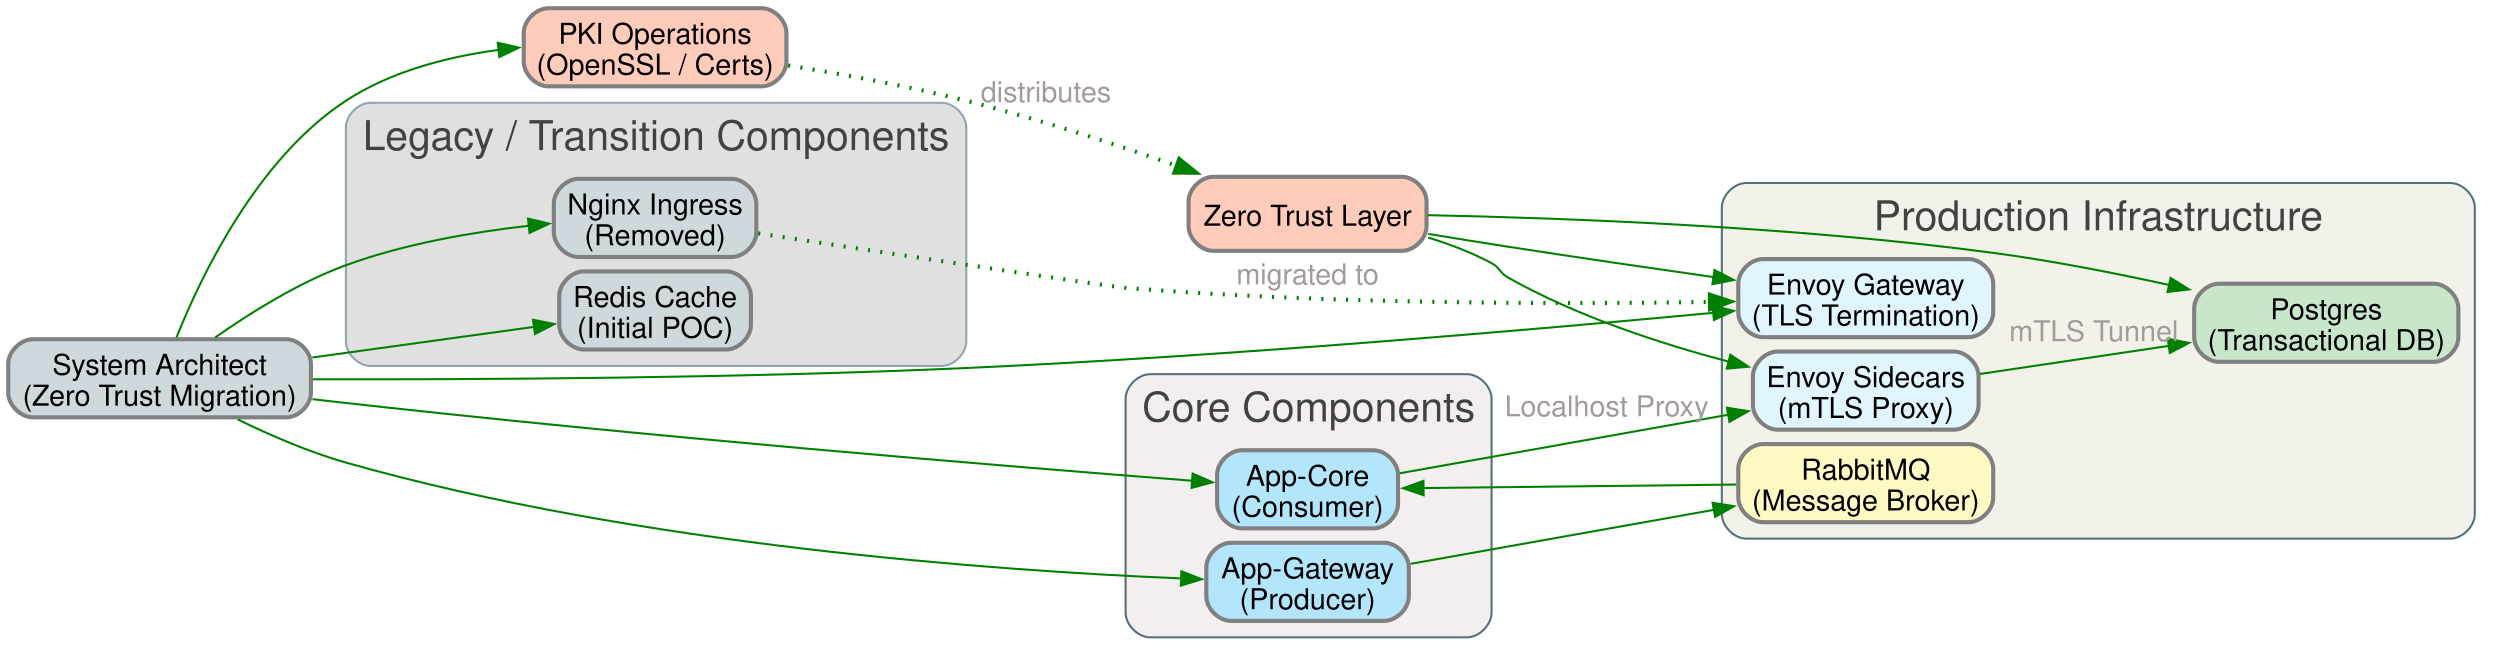
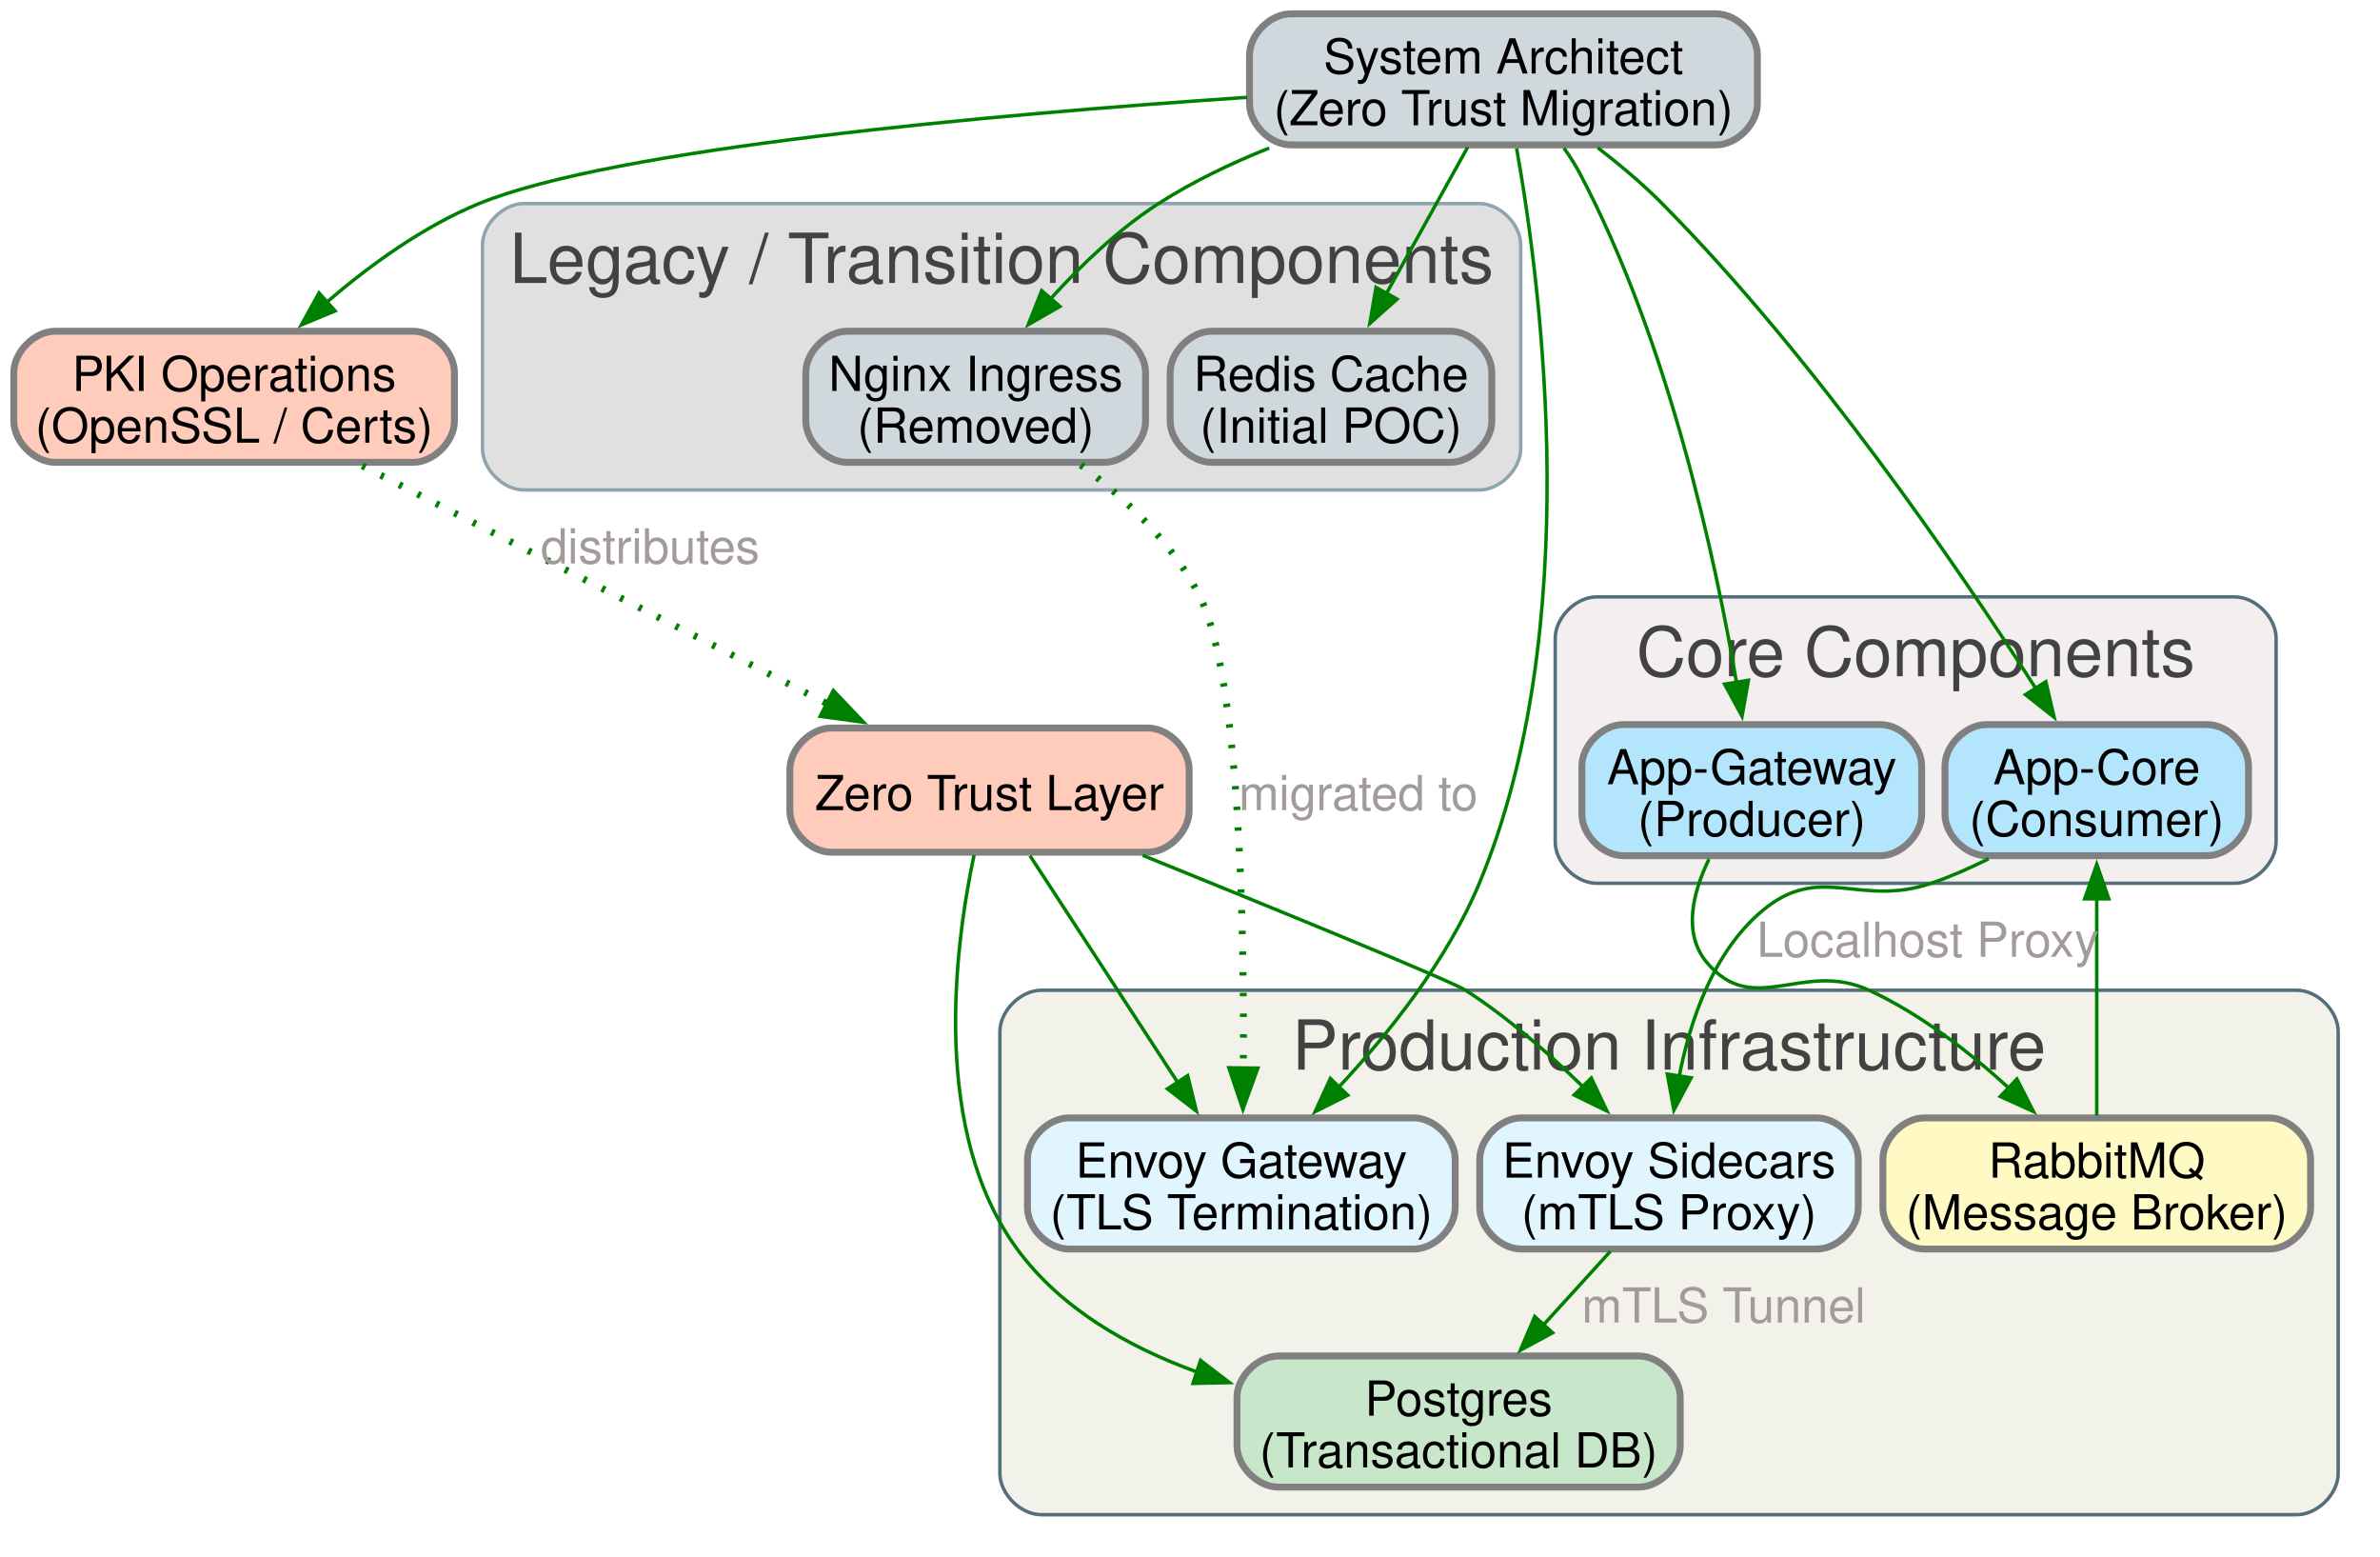
- <svg xmlns="http://www.w3.org/2000/svg" width="1216pt" height="322pt" viewBox="0.00 0.00 1216.00 322.00">
-   <g id="graph0" class="graph" transform="scale(1 1) rotate(0) translate(4 318)">
+ <svg xmlns="http://www.w3.org/2000/svg" width="690pt" height="451pt" viewBox="0.00 0.00 690.00 451.00">
+   <g id="graph0" class="graph" transform="scale(1 1) rotate(0) translate(4 447)">
    <g id="clust1" class="cluster">
-       <path fill="#e0e0e0" stroke="#90a4ae" d="M176.25,-140C176.25,-140 454,-140 454,-140 460,-140 466,-146 466,-152 466,-152 466,-256 466,-256 466,-262 460,-268 454,-268 454,-268 176.25,-268 176.25,-268 170.25,-268 164.25,-262 164.25,-256 164.25,-256 164.25,-152 164.25,-152 164.25,-146 170.25,-140 176.25,-140" />
-       <text xml:space="preserve" text-anchor="middle" x="315.12" y="-245" font-family="Helvetica,sans-Serif" font-size="20.00" fill="#424242">Legacy / Transition Components</text>
+       <path fill="#e0e0e0" stroke="#90a4ae" d="M147.88,-305C147.88,-305 424.88,-305 424.88,-305 430.88,-305 436.88,-311 436.88,-317 436.88,-317 436.88,-376 436.88,-376 436.88,-382 430.88,-388 424.88,-388 424.88,-388 147.88,-388 147.88,-388 141.88,-388 135.88,-382 135.88,-376 135.88,-376 135.88,-317 135.88,-317 135.88,-311 141.88,-305 147.88,-305" />
+       <text xml:space="preserve" text-anchor="middle" x="286.38" y="-365" font-family="Helvetica,sans-Serif" font-size="20.00" fill="#424242">Legacy / Transition Components</text>
    </g>
    <g id="clust2" class="cluster">
-       <path fill="#f2f2ea" stroke="#546e7a" d="M845.5,-56C845.5,-56 1187.75,-56 1187.75,-56 1193.75,-56 1199.75,-62 1199.75,-68 1199.75,-68 1199.75,-217 1199.75,-217 1199.75,-223 1193.75,-229 1187.75,-229 1187.75,-229 845.5,-229 845.5,-229 839.5,-229 833.5,-223 833.5,-217 833.5,-217 833.5,-68 833.5,-68 833.5,-62 839.5,-56 845.5,-56" />
-       <text xml:space="preserve" text-anchor="middle" x="1016.62" y="-206" font-family="Helvetica,sans-Serif" font-size="20.00" fill="#424242">Production Infrastructure</text>
+       <path fill="#f2f2ea" stroke="#546e7a" d="M297.88,-8C297.88,-8 661.88,-8 661.88,-8 667.88,-8 673.88,-14 673.88,-20 673.88,-20 673.88,-148 673.88,-148 673.88,-154 667.88,-160 661.88,-160 661.88,-160 297.88,-160 297.88,-160 291.88,-160 285.88,-154 285.88,-148 285.88,-148 285.88,-20 285.88,-20 285.88,-14 291.88,-8 297.88,-8" />
+       <text xml:space="preserve" text-anchor="middle" x="479.88" y="-137" font-family="Helvetica,sans-Serif" font-size="20.00" fill="#424242">Production Infrastructure</text>
    </g>
    <g id="clust3" class="cluster">
-       <path fill="#f3efef" stroke="#546e7a" d="M555.5,-8C555.5,-8 709.5,-8 709.5,-8 715.5,-8 721.5,-14 721.5,-20 721.5,-20 721.5,-124 721.5,-124 721.5,-130 715.5,-136 709.5,-136 709.5,-136 555.5,-136 555.5,-136 549.5,-136 543.5,-130 543.5,-124 543.5,-124 543.5,-20 543.5,-20 543.5,-14 549.5,-8 555.5,-8" />
-       <text xml:space="preserve" text-anchor="middle" x="632.5" y="-113" font-family="Helvetica,sans-Serif" font-size="20.00" fill="#424242">Core Components</text>
+       <path fill="#f3efef" stroke="#546e7a" d="M458.88,-191C458.88,-191 643.88,-191 643.88,-191 649.88,-191 655.88,-197 655.88,-203 655.88,-203 655.88,-262 655.88,-262 655.88,-268 649.88,-274 643.88,-274 643.88,-274 458.88,-274 458.88,-274 452.88,-274 446.88,-268 446.88,-262 446.88,-262 446.88,-203 446.88,-203 446.88,-197 452.88,-191 458.88,-191" />
+       <text xml:space="preserve" text-anchor="middle" x="551.38" y="-251" font-family="Helvetica,sans-Serif" font-size="20.00" fill="#424242">Core Components</text>
    </g>
    <g id="node1" class="node">
-       <path fill="#cfd8dc" stroke="Grey" stroke-width="2" d="M135.25,-153C135.25,-153 12,-153 12,-153 6,-153 0,-147 0,-141 0,-141 0,-127 0,-127 0,-121 6,-115 12,-115 12,-115 135.25,-115 135.25,-115 141.25,-115 147.25,-121 147.25,-127 147.25,-127 147.25,-141 147.25,-141 147.25,-147 141.25,-153 135.25,-153" />
-       <text xml:space="preserve" text-anchor="middle" x="73.62" y="-135.7" font-family="Helvetica,sans-Serif" font-size="14.00">System Architect</text>
-       <text xml:space="preserve" text-anchor="middle" x="73.62" y="-120.7" font-family="Helvetica,sans-Serif" font-size="14.00">(Zero Trust Migration)</text>
+       <path fill="#cfd8dc" stroke="Grey" stroke-width="2" d="M493.5,-443C493.5,-443 370.25,-443 370.25,-443 364.25,-443 358.25,-437 358.25,-431 358.25,-431 358.25,-417 358.25,-417 358.25,-411 364.25,-405 370.25,-405 370.25,-405 493.5,-405 493.5,-405 499.5,-405 505.5,-411 505.5,-417 505.5,-417 505.5,-431 505.5,-431 505.5,-437 499.5,-443 493.5,-443" />
+       <text xml:space="preserve" text-anchor="middle" x="431.88" y="-425.7" font-family="Helvetica,sans-Serif" font-size="14.00">System Architect</text>
+       <text xml:space="preserve" text-anchor="middle" x="431.88" y="-410.7" font-family="Helvetica,sans-Serif" font-size="14.00">(Zero Trust Migration)</text>
    </g>
    <g id="node2" class="node">
-       <path fill="#ffccbc" stroke="Grey" stroke-width="2" d="M366.5,-314C366.5,-314 262.75,-314 262.75,-314 256.75,-314 250.75,-308 250.75,-302 250.75,-302 250.75,-288 250.75,-288 250.75,-282 256.75,-276 262.75,-276 262.75,-276 366.5,-276 366.5,-276 372.5,-276 378.5,-282 378.5,-288 378.5,-288 378.5,-302 378.5,-302 378.5,-308 372.5,-314 366.5,-314" />
-       <text xml:space="preserve" text-anchor="middle" x="314.62" y="-296.7" font-family="Helvetica,sans-Serif" font-size="14.00">PKI Operations</text>
-       <text xml:space="preserve" text-anchor="middle" x="314.62" y="-281.7" font-family="Helvetica,sans-Serif" font-size="14.00">(OpenSSL / Certs)</text>
+       <path fill="#ffccbc" stroke="Grey" stroke-width="2" d="M115.75,-351C115.75,-351 12,-351 12,-351 6,-351 0,-345 0,-339 0,-339 0,-325 0,-325 0,-319 6,-313 12,-313 12,-313 115.75,-313 115.75,-313 121.75,-313 127.75,-319 127.75,-325 127.75,-325 127.75,-339 127.75,-339 127.75,-345 121.75,-351 115.75,-351" />
+       <text xml:space="preserve" text-anchor="middle" x="63.88" y="-333.7" font-family="Helvetica,sans-Serif" font-size="14.00">PKI Operations</text>
+       <text xml:space="preserve" text-anchor="middle" x="63.88" y="-318.7" font-family="Helvetica,sans-Serif" font-size="14.00">(OpenSSL / Certs)</text>
    </g>
    <g id="edge9" class="edge">
-       <path fill="none" stroke="Green" d="M81.82,-153.8C93.87,-183.96 121.15,-240.85 164.25,-269 186.04,-283.23 213.27,-290.35 238.5,-293.72" />
-       <polygon fill="Green" stroke="Green" points="238.09,-297.2 248.42,-294.85 238.88,-290.24 238.09,-297.2" />
+       <path fill="none" stroke="Green" d="M357.58,-418.79C283.07,-413.77 173.92,-403.97 134.88,-388 118.73,-381.4 103.14,-370.07 90.7,-359.4" />
+       <polygon fill="Green" stroke="Green" points="93.15,-356.89 83.37,-352.83 88.49,-362.11 93.15,-356.89" />
    </g>
    <g id="node3" class="node">
-       <path fill="#cfd8dc" stroke="Grey" stroke-width="2" d="M351.88,-231C351.88,-231 277.38,-231 277.38,-231 271.38,-231 265.38,-225 265.38,-219 265.38,-219 265.38,-205 265.38,-205 265.38,-199 271.38,-193 277.38,-193 277.38,-193 351.88,-193 351.88,-193 357.88,-193 363.88,-199 363.88,-205 363.88,-205 363.88,-219 363.88,-219 363.88,-225 357.88,-231 351.88,-231" />
-       <text xml:space="preserve" text-anchor="middle" x="314.62" y="-213.7" font-family="Helvetica,sans-Serif" font-size="14.00">Nginx Ingress</text>
-       <text xml:space="preserve" text-anchor="middle" x="314.62" y="-198.7" font-family="Helvetica,sans-Serif" font-size="14.00">(Removed)</text>
+       <path fill="#cfd8dc" stroke="Grey" stroke-width="2" d="M316.12,-351C316.12,-351 241.62,-351 241.62,-351 235.62,-351 229.62,-345 229.62,-339 229.62,-339 229.62,-325 229.62,-325 229.62,-319 235.62,-313 241.62,-313 241.62,-313 316.12,-313 316.12,-313 322.12,-313 328.12,-319 328.12,-325 328.12,-325 328.12,-339 328.12,-339 328.12,-345 322.12,-351 316.12,-351" />
+       <text xml:space="preserve" text-anchor="middle" x="278.88" y="-333.7" font-family="Helvetica,sans-Serif" font-size="14.00">Nginx Ingress</text>
+       <text xml:space="preserve" text-anchor="middle" x="278.88" y="-318.7" font-family="Helvetica,sans-Serif" font-size="14.00">(Removed)</text>
    </g>
    <g id="edge10" class="edge">
-       <path fill="none" stroke="Green" d="M100.64,-153.83C117.8,-165.9 141.28,-180.58 164.25,-189 192.61,-199.4 225.68,-205.1 253.48,-208.22" />
-       <polygon fill="Green" stroke="Green" points="252.83,-211.67 263.14,-209.22 253.55,-204.71 252.83,-211.67" />
+       <path fill="none" stroke="Green" d="M363.96,-404.09C352.81,-399.64 341.71,-394.31 331.88,-388 320.34,-380.6 309.48,-370.21 300.63,-360.45" />
+       <polygon fill="Green" stroke="Green" points="303.29,-358.18 294.1,-352.91 298,-362.76 303.29,-358.18" />
    </g>
    <g id="node4" class="node">
-       <path fill="#cfd8dc" stroke="Grey" stroke-width="2" d="M349.25,-186C349.25,-186 280,-186 280,-186 274,-186 268,-180 268,-174 268,-174 268,-160 268,-160 268,-154 274,-148 280,-148 280,-148 349.25,-148 349.25,-148 355.25,-148 361.25,-154 361.25,-160 361.25,-160 361.25,-174 361.25,-174 361.25,-180 355.25,-186 349.25,-186" />
-       <text xml:space="preserve" text-anchor="middle" x="314.62" y="-168.7" font-family="Helvetica,sans-Serif" font-size="14.00">Redis Cache</text>
-       <text xml:space="preserve" text-anchor="middle" x="314.62" y="-153.7" font-family="Helvetica,sans-Serif" font-size="14.00">(Initial POC)</text>
+       <path fill="#cfd8dc" stroke="Grey" stroke-width="2" d="M416.5,-351C416.5,-351 347.25,-351 347.25,-351 341.25,-351 335.25,-345 335.25,-339 335.25,-339 335.25,-325 335.25,-325 335.25,-319 341.25,-313 347.25,-313 347.25,-313 416.5,-313 416.5,-313 422.5,-313 428.5,-319 428.5,-325 428.5,-325 428.5,-339 428.5,-339 428.5,-345 422.5,-351 416.5,-351" />
+       <text xml:space="preserve" text-anchor="middle" x="381.88" y="-333.7" font-family="Helvetica,sans-Serif" font-size="14.00">Redis Cache</text>
+       <text xml:space="preserve" text-anchor="middle" x="381.88" y="-318.7" font-family="Helvetica,sans-Serif" font-size="14.00">(Initial POC)</text>
    </g>
    <g id="edge11" class="edge">
-       <path fill="none" stroke="Green" d="M147.96,-144.13C182.69,-148.92 223.58,-154.57 256.04,-159.05" />
-       <polygon fill="Green" stroke="Green" points="255.27,-162.48 265.65,-160.38 256.23,-155.54 255.27,-162.48" />
+       <path fill="none" stroke="Green" d="M421.51,-404.35C414.72,-392.13 405.7,-375.89 397.98,-362" />
+       <polygon fill="Green" stroke="Green" points="401.04,-360.3 393.13,-353.26 394.93,-363.7 401.04,-360.3" />
    </g>
    <g id="node5" class="node">
-       <path fill="#e1f5fe" stroke="Grey" stroke-width="2" d="M953.5,-192C953.5,-192 853.5,-192 853.5,-192 847.5,-192 841.5,-186 841.5,-180 841.5,-180 841.5,-166 841.5,-166 841.5,-160 847.5,-154 853.5,-154 853.5,-154 953.5,-154 953.5,-154 959.5,-154 965.5,-160 965.5,-166 965.5,-166 965.5,-180 965.5,-180 965.5,-186 959.5,-192 953.5,-192" />
-       <text xml:space="preserve" text-anchor="middle" x="903.5" y="-174.7" font-family="Helvetica,sans-Serif" font-size="14.00">Envoy Gateway</text>
-       <text xml:space="preserve" text-anchor="middle" x="903.5" y="-159.7" font-family="Helvetica,sans-Serif" font-size="14.00">(TLS Termination)</text>
+       <path fill="#e1f5fe" stroke="Grey" stroke-width="2" d="M405.88,-123C405.88,-123 305.88,-123 305.88,-123 299.88,-123 293.88,-117 293.88,-111 293.88,-111 293.88,-97 293.88,-97 293.88,-91 299.88,-85 305.88,-85 305.88,-85 405.88,-85 405.88,-85 411.88,-85 417.88,-91 417.88,-97 417.88,-97 417.88,-111 417.88,-111 417.88,-117 411.88,-123 405.88,-123" />
+       <text xml:space="preserve" text-anchor="middle" x="355.88" y="-105.7" font-family="Helvetica,sans-Serif" font-size="14.00">Envoy Gateway</text>
+       <text xml:space="preserve" text-anchor="middle" x="355.88" y="-90.7" font-family="Helvetica,sans-Serif" font-size="14.00">(TLS Termination)</text>
    </g>
    <g id="edge12" class="edge">
-       <path fill="none" stroke="Green" d="M148.24,-133.52C226.94,-133.33 355.35,-133.99 466,-139 594.08,-144.8 742.88,-157.72 829.49,-165.86" />
-       <polygon fill="Green" stroke="Green" points="828.98,-169.32 839.27,-166.78 829.64,-162.35 828.98,-169.32" />
+       <path fill="none" stroke="Green" d="M435.69,-404.01C442.97,-363.16 455.57,-264.65 424.88,-191 415.62,-168.79 398.81,-147.65 384.1,-131.89" />
+       <polygon fill="Green" stroke="Green" points="386.73,-129.57 377.26,-124.8 381.69,-134.43 386.73,-129.57" />
    </g>
    <g id="node9" class="node">
-       <path fill="#b3e5fc" stroke="Grey" stroke-width="2" d="M669.25,-54C669.25,-54 594.75,-54 594.75,-54 588.75,-54 582.75,-48 582.75,-42 582.75,-42 582.75,-28 582.75,-28 582.75,-22 588.75,-16 594.75,-16 594.75,-16 669.25,-16 669.25,-16 675.25,-16 681.25,-22 681.25,-28 681.25,-28 681.25,-42 681.25,-42 681.25,-48 675.25,-54 669.25,-54" />
-       <text xml:space="preserve" text-anchor="middle" x="632" y="-36.7" font-family="Helvetica,sans-Serif" font-size="14.00">App-Gateway</text>
-       <text xml:space="preserve" text-anchor="middle" x="632" y="-21.7" font-family="Helvetica,sans-Serif" font-size="14.00">(Producer)</text>
+       <path fill="#b3e5fc" stroke="Grey" stroke-width="2" d="M541.12,-237C541.12,-237 466.62,-237 466.62,-237 460.62,-237 454.62,-231 454.62,-225 454.62,-225 454.62,-211 454.62,-211 454.62,-205 460.62,-199 466.62,-199 466.62,-199 541.12,-199 541.12,-199 547.12,-199 553.12,-205 553.12,-211 553.12,-211 553.12,-225 553.12,-225 553.12,-231 547.12,-237 541.12,-237" />
+       <text xml:space="preserve" text-anchor="middle" x="503.88" y="-219.7" font-family="Helvetica,sans-Serif" font-size="14.00">App-Gateway</text>
+       <text xml:space="preserve" text-anchor="middle" x="503.88" y="-204.7" font-family="Helvetica,sans-Serif" font-size="14.00">(Producer)</text>
    </g>
    <g id="edge13" class="edge">
-       <path fill="none" stroke="Green" d="M111.59,-114C127.4,-106.28 146.31,-98.09 164.25,-93 306.3,-52.72 480.55,-40.4 570.64,-36.65" />
-       <polygon fill="Green" stroke="Green" points="570.62,-40.15 580.48,-36.26 570.35,-33.15 570.62,-40.15" />
+       <path fill="none" stroke="Green" d="M449.42,-404.07C451.07,-401.78 452.6,-399.4 453.88,-397 479.61,-348.52 493.27,-285.39 499.51,-248.81" />
+       <polygon fill="Green" stroke="Green" points="502.89,-249.84 501.04,-239.41 495.98,-248.72 502.89,-249.84" />
    </g>
    <g id="node10" class="node">
-       <path fill="#b3e5fc" stroke="Grey" stroke-width="2" d="M664,-99C664,-99 600,-99 600,-99 594,-99 588,-93 588,-87 588,-87 588,-73 588,-73 588,-67 594,-61 600,-61 600,-61 664,-61 664,-61 670,-61 676,-67 676,-73 676,-73 676,-87 676,-87 676,-93 670,-99 664,-99" />
-       <text xml:space="preserve" text-anchor="middle" x="632" y="-81.7" font-family="Helvetica,sans-Serif" font-size="14.00">App-Core</text>
-       <text xml:space="preserve" text-anchor="middle" x="632" y="-66.7" font-family="Helvetica,sans-Serif" font-size="14.00">(Consumer)</text>
+       <path fill="#b3e5fc" stroke="Grey" stroke-width="2" d="M635.88,-237C635.88,-237 571.88,-237 571.88,-237 565.88,-237 559.88,-231 559.88,-225 559.88,-225 559.88,-211 559.88,-211 559.88,-205 565.88,-199 571.88,-199 571.88,-199 635.88,-199 635.88,-199 641.88,-199 647.88,-205 647.88,-211 647.88,-211 647.88,-225 647.88,-225 647.88,-231 641.88,-237 635.88,-237" />
+       <text xml:space="preserve" text-anchor="middle" x="603.88" y="-219.7" font-family="Helvetica,sans-Serif" font-size="14.00">App-Core</text>
+       <text xml:space="preserve" text-anchor="middle" x="603.88" y="-204.7" font-family="Helvetica,sans-Serif" font-size="14.00">(Consumer)</text>
    </g>
    <g id="edge14" class="edge">
-       <path fill="none" stroke="Green" d="M147.99,-123.85C150.44,-123.55 152.86,-123.27 155.25,-123 307.26,-105.77 487.22,-91.04 575.93,-84.16" />
-       <polygon fill="Green" stroke="Green" points="576.1,-87.66 585.8,-83.4 575.56,-80.68 576.1,-87.66" />
+       <path fill="none" stroke="Green" d="M459.2,-404.21C465.62,-399.26 472.23,-393.7 477.88,-388 522.06,-343.39 563.61,-282.67 586.21,-247.47" />
+       <polygon fill="Green" stroke="Green" points="589.12,-249.42 591.53,-239.11 583.21,-245.67 589.12,-249.42" />
    </g>
    <g id="node11" class="node">
-       <path fill="#ffccbc" stroke="Grey" stroke-width="2" d="M677.88,-232C677.88,-232 586.12,-232 586.12,-232 580.12,-232 574.12,-226 574.12,-220 574.12,-220 574.12,-208 574.12,-208 574.12,-202 580.12,-196 586.12,-196 586.12,-196 677.88,-196 677.88,-196 683.88,-196 689.88,-202 689.88,-208 689.88,-208 689.88,-220 689.88,-220 689.88,-226 683.88,-232 677.88,-232" />
-       <text xml:space="preserve" text-anchor="middle" x="632" y="-208.2" font-family="Helvetica,sans-Serif" font-size="14.00">Zero Trust Layer</text>
+       <path fill="#ffccbc" stroke="Grey" stroke-width="2" d="M328.75,-236C328.75,-236 237,-236 237,-236 231,-236 225,-230 225,-224 225,-224 225,-212 225,-212 225,-206 231,-200 237,-200 237,-200 328.75,-200 328.75,-200 334.75,-200 340.75,-206 340.75,-212 340.75,-212 340.75,-224 340.75,-224 340.75,-230 334.75,-236 328.75,-236" />
+       <text xml:space="preserve" text-anchor="middle" x="282.88" y="-212.2" font-family="Helvetica,sans-Serif" font-size="14.00">Zero Trust Layer</text>
    </g>
    <g id="edge8" class="edge">
-       <path fill="none" stroke="Green" stroke-width="2" stroke-dasharray="1,5" d="M379.36,-286.16C406.29,-281.86 437.87,-276.08 466,-269 500.36,-260.36 537.88,-248.08 568.45,-237.32" />
-       <polygon fill="Green" stroke="Green" stroke-width="2" points="569.57,-240.64 577.82,-233.99 567.22,-234.04 569.57,-240.64" />
-       <text xml:space="preserve" text-anchor="middle" x="504.75" y="-268.36" font-family="Helvetica,sans-Serif" font-size="14.00" fill="#a39a9a">distributes</text>
+       <path fill="none" stroke="Green" stroke-width="2" stroke-dasharray="1,5" d="M101.03,-312C138.35,-292.91 195.96,-263.45 236.31,-242.81" />
+       <polygon fill="Green" stroke="Green" stroke-width="2" points="237.71,-246.03 245.02,-238.36 234.53,-239.79 237.71,-246.03" />
+       <text xml:space="preserve" text-anchor="middle" x="184.51" y="-283.7" font-family="Helvetica,sans-Serif" font-size="14.00" fill="#a39a9a">distributes</text>
    </g>
    <g id="edge15" class="edge">
-       <path fill="none" stroke="Green" stroke-width="2" stroke-dasharray="1,5" d="M364.81,-204.49C429.12,-194.7 534.68,-178.72 543.5,-178 641.67,-170.03 755.42,-169.99 828.12,-171.13" />
-       <polygon fill="Green" stroke="Green" stroke-width="2" points="827.68,-174.63 837.74,-171.3 827.8,-167.63 827.68,-174.63" />
-       <text xml:space="preserve" text-anchor="middle" x="632" y="-179.7" font-family="Helvetica,sans-Serif" font-size="14.00" fill="#a39a9a">migrated to</text>
+       <path fill="none" stroke="Green" stroke-width="2" stroke-dasharray="1,5" d="M309.32,-312.24C322.3,-302.53 336.2,-289.46 343.88,-274 355.45,-250.69 356.76,-178.88 356.46,-136.74" />
+       <polygon fill="Green" stroke="Green" stroke-width="2" points="359.96,-136.94 356.35,-126.98 352.96,-137.02 359.96,-136.94" />
+       <text xml:space="preserve" text-anchor="middle" x="389.8" y="-212.2" font-family="Helvetica,sans-Serif" font-size="14.00" fill="#a39a9a">migrated to</text>
    </g>
    <g id="node6" class="node">
-       <path fill="#e1f5fe" stroke="Grey" stroke-width="2" d="M946.38,-147C946.38,-147 860.62,-147 860.62,-147 854.62,-147 848.62,-141 848.62,-135 848.62,-135 848.62,-121 848.62,-121 848.62,-115 854.62,-109 860.62,-109 860.62,-109 946.38,-109 946.38,-109 952.38,-109 958.38,-115 958.38,-121 958.38,-121 958.38,-135 958.38,-135 958.38,-141 952.38,-147 946.38,-147" />
-       <text xml:space="preserve" text-anchor="middle" x="903.5" y="-129.7" font-family="Helvetica,sans-Serif" font-size="14.00">Envoy Sidecars</text>
-       <text xml:space="preserve" text-anchor="middle" x="903.5" y="-114.7" font-family="Helvetica,sans-Serif" font-size="14.00">(mTLS Proxy)</text>
+       <path fill="#e1f5fe" stroke="Grey" stroke-width="2" d="M522.75,-123C522.75,-123 437,-123 437,-123 431,-123 425,-117 425,-111 425,-111 425,-97 425,-97 425,-91 431,-85 437,-85 437,-85 522.75,-85 522.75,-85 528.75,-85 534.75,-91 534.75,-97 534.75,-97 534.75,-111 534.75,-111 534.75,-117 528.75,-123 522.75,-123" />
+       <text xml:space="preserve" text-anchor="middle" x="479.88" y="-105.7" font-family="Helvetica,sans-Serif" font-size="14.00">Envoy Sidecars</text>
+       <text xml:space="preserve" text-anchor="middle" x="479.88" y="-90.7" font-family="Helvetica,sans-Serif" font-size="14.00">(mTLS Proxy)</text>
    </g>
    <g id="node8" class="node">
-       <path fill="#c8e6c9" stroke="Grey" stroke-width="2" d="M1179.75,-180C1179.75,-180 1075.25,-180 1075.25,-180 1069.25,-180 1063.25,-174 1063.25,-168 1063.25,-168 1063.25,-154 1063.25,-154 1063.25,-148 1069.25,-142 1075.25,-142 1075.25,-142 1179.75,-142 1179.75,-142 1185.75,-142 1191.75,-148 1191.75,-154 1191.75,-154 1191.75,-168 1191.75,-168 1191.75,-174 1185.75,-180 1179.75,-180" />
-       <text xml:space="preserve" text-anchor="middle" x="1127.5" y="-162.7" font-family="Helvetica,sans-Serif" font-size="14.00">Postgres</text>
-       <text xml:space="preserve" text-anchor="middle" x="1127.5" y="-147.7" font-family="Helvetica,sans-Serif" font-size="14.00">(Transactional DB)</text>
+       <path fill="#c8e6c9" stroke="Grey" stroke-width="2" d="M471.12,-54C471.12,-54 366.62,-54 366.62,-54 360.62,-54 354.62,-48 354.62,-42 354.62,-42 354.62,-28 354.62,-28 354.62,-22 360.62,-16 366.62,-16 366.62,-16 471.12,-16 471.12,-16 477.12,-16 483.12,-22 483.12,-28 483.12,-28 483.12,-42 483.12,-42 483.12,-48 477.12,-54 471.12,-54" />
+       <text xml:space="preserve" text-anchor="middle" x="418.88" y="-36.7" font-family="Helvetica,sans-Serif" font-size="14.00">Postgres</text>
+       <text xml:space="preserve" text-anchor="middle" x="418.88" y="-21.7" font-family="Helvetica,sans-Serif" font-size="14.00">(Transactional DB)</text>
    </g>
    <g id="edge4" class="edge">
-       <path fill="none" stroke="Green" d="M959.09,-136.11C986.75,-140.23 1020.78,-145.29 1050.92,-149.77" />
-       <polygon fill="Green" stroke="Green" points="1050.36,-153.22 1060.76,-151.23 1051.39,-146.3 1050.36,-153.22" />
-       <text xml:space="preserve" text-anchor="middle" x="1014.38" y="-152.03" font-family="Helvetica,sans-Serif" font-size="14.00" fill="#a39a9a">mTLS Tunnel</text>
+       <path fill="none" stroke="Green" d="M462.88,-84.34C456.8,-77.66 449.82,-69.99 443.24,-62.76" />
+       <polygon fill="Green" stroke="Green" points="446.12,-60.72 436.79,-55.68 440.94,-65.43 446.12,-60.72" />
+       <text xml:space="preserve" text-anchor="middle" x="495.71" y="-63.7" font-family="Helvetica,sans-Serif" font-size="14.00" fill="#a39a9a">mTLS Tunnel</text>
    </g>
    <g id="node7" class="node">
-       <path fill="#fff9c4" stroke="Grey" stroke-width="2" d="M953.5,-102C953.5,-102 853.5,-102 853.5,-102 847.5,-102 841.5,-96 841.5,-90 841.5,-90 841.5,-76 841.5,-76 841.5,-70 847.5,-64 853.5,-64 853.5,-64 953.5,-64 953.5,-64 959.5,-64 965.5,-70 965.5,-76 965.5,-76 965.5,-90 965.5,-90 965.5,-96 959.5,-102 953.5,-102" />
-       <text xml:space="preserve" text-anchor="middle" x="903.5" y="-84.7" font-family="Helvetica,sans-Serif" font-size="14.00">RabbitMQ</text>
-       <text xml:space="preserve" text-anchor="middle" x="903.5" y="-69.7" font-family="Helvetica,sans-Serif" font-size="14.00">(Message Broker)</text>
+       <path fill="#fff9c4" stroke="Grey" stroke-width="2" d="M653.88,-123C653.88,-123 553.88,-123 553.88,-123 547.88,-123 541.88,-117 541.88,-111 541.88,-111 541.88,-97 541.88,-97 541.88,-91 547.88,-85 553.88,-85 553.88,-85 653.88,-85 653.88,-85 659.88,-85 665.88,-91 665.88,-97 665.88,-97 665.88,-111 665.88,-111 665.88,-117 659.88,-123 653.88,-123" />
+       <text xml:space="preserve" text-anchor="middle" x="603.88" y="-105.7" font-family="Helvetica,sans-Serif" font-size="14.00">RabbitMQ</text>
+       <text xml:space="preserve" text-anchor="middle" x="603.88" y="-90.7" font-family="Helvetica,sans-Serif" font-size="14.00">(Message Broker)</text>
    </g>
    <g id="edge2" class="edge">
-       <path fill="none" stroke="Green" d="M840.5,-82.31C794.58,-81.8 732.56,-81.11 688.31,-80.62" />
-       <polygon fill="Green" stroke="Green" points="688.45,-77.12 678.41,-80.51 688.37,-84.12 688.45,-77.12" />
+       <path fill="none" stroke="Green" d="M603.88,-123.72C603.88,-140.87 603.88,-166.56 603.88,-186.64" />
+       <polygon fill="Green" stroke="Green" points="600.38,-186.49 603.88,-196.49 607.38,-186.49 600.38,-186.49" />
    </g>
    <g id="edge1" class="edge">
-       <path fill="none" stroke="Green" d="M682.12,-43.75C723.35,-51.09 782.86,-61.69 829.64,-70.02" />
-       <polygon fill="Green" stroke="Green" points="828.99,-73.46 839.45,-71.77 830.22,-66.57 828.99,-73.46" />
+       <path fill="none" stroke="Green" d="M491.46,-198C486.67,-188.1 483.84,-176.34 490.88,-168 504.54,-151.81 518.63,-168.87 537.88,-160 552.77,-153.14 567.05,-142.02 578.49,-131.57" />
+       <polygon fill="Green" stroke="Green" points="580.73,-134.27 585.55,-124.84 575.9,-129.21 580.73,-134.27" />
    </g>
    <g id="edge3" class="edge">
-       <path fill="none" stroke="Green" d="M676.9,-87.82C720.21,-95.53 786.96,-107.42 836.63,-116.27" />
-       <polygon fill="Green" stroke="Green" points="835.96,-119.7 846.42,-118.01 837.19,-112.81 835.96,-119.7" />
-       <text xml:space="preserve" text-anchor="middle" x="777.5" y="-115.52" font-family="Helvetica,sans-Serif" font-size="14.00" fill="#a39a9a">Localhost Proxy</text>
+       <path fill="none" stroke="Green" d="M572.54,-198.11C567.12,-195.4 561.44,-192.9 555.88,-191 534.99,-183.87 523.76,-197.21 506.88,-183 492.71,-171.08 485.97,-151.33 482.76,-134.68" />
+       <polygon fill="Green" stroke="Green" points="486.29,-134.62 481.29,-125.28 479.38,-135.71 486.29,-134.62" />
+       <text xml:space="preserve" text-anchor="middle" x="554.88" y="-169.7" font-family="Helvetica,sans-Serif" font-size="14.00" fill="#a39a9a">Localhost Proxy</text>
    </g>
    <g id="edge5" class="edge">
-       <path fill="none" stroke="Green" d="M690.63,-204.24C703.42,-202.13 716.91,-199.95 729.5,-198 762.35,-192.9 798.77,-187.59 829.68,-183.18" />
-       <polygon fill="Green" stroke="Green" points="829.9,-186.68 839.3,-181.81 828.91,-179.75 829.9,-186.68" />
+       <path fill="none" stroke="Green" d="M294.6,-199.01C306.17,-181.26 324.03,-153.86 337.48,-133.22" />
+       <polygon fill="Green" stroke="Green" points="340.33,-135.25 342.86,-124.96 334.47,-131.43 340.33,-135.25" />
    </g>
    <g id="edge6" class="edge">
-       <path fill="none" stroke="Green" d="M690.65,-202.45C701.24,-199.2 711.96,-195.11 721.5,-190 725.66,-187.77 725.38,-185.32 729.5,-183 762.8,-164.23 803.38,-150.9 836.87,-142.07" />
-       <polygon fill="Green" stroke="Green" points="837.64,-145.48 846.46,-139.62 835.91,-138.7 837.64,-145.48" />
+       <path fill="none" stroke="Green" d="M327.28,-199.1C365.98,-183.43 416.61,-162.74 420.88,-160 433.12,-152.14 445.14,-141.59 455.11,-131.85" />
+       <polygon fill="Green" stroke="Green" points="457.34,-134.56 461.89,-124.99 452.37,-129.64 457.34,-134.56" />
    </g>
    <g id="edge7" class="edge">
-       <path fill="none" stroke="Green" d="M690.62,-213.34C757.12,-211.97 869.65,-207.79 965.5,-195 993.75,-191.23 1024.43,-185.24 1051.36,-179.32" />
-       <polygon fill="Green" stroke="Green" points="1051.78,-182.82 1060.78,-177.22 1050.26,-175.98 1051.78,-182.82" />
+       <path fill="none" stroke="Green" d="M278.39,-199.19C272.61,-171.77 266.03,-118.88 290.88,-85 303.52,-67.76 323.06,-56.59 343.09,-49.34" />
+       <polygon fill="Green" stroke="Green" points="344.05,-52.71 352.46,-46.28 341.87,-46.06 344.05,-52.71" />
    </g>
  </g>
</svg>
